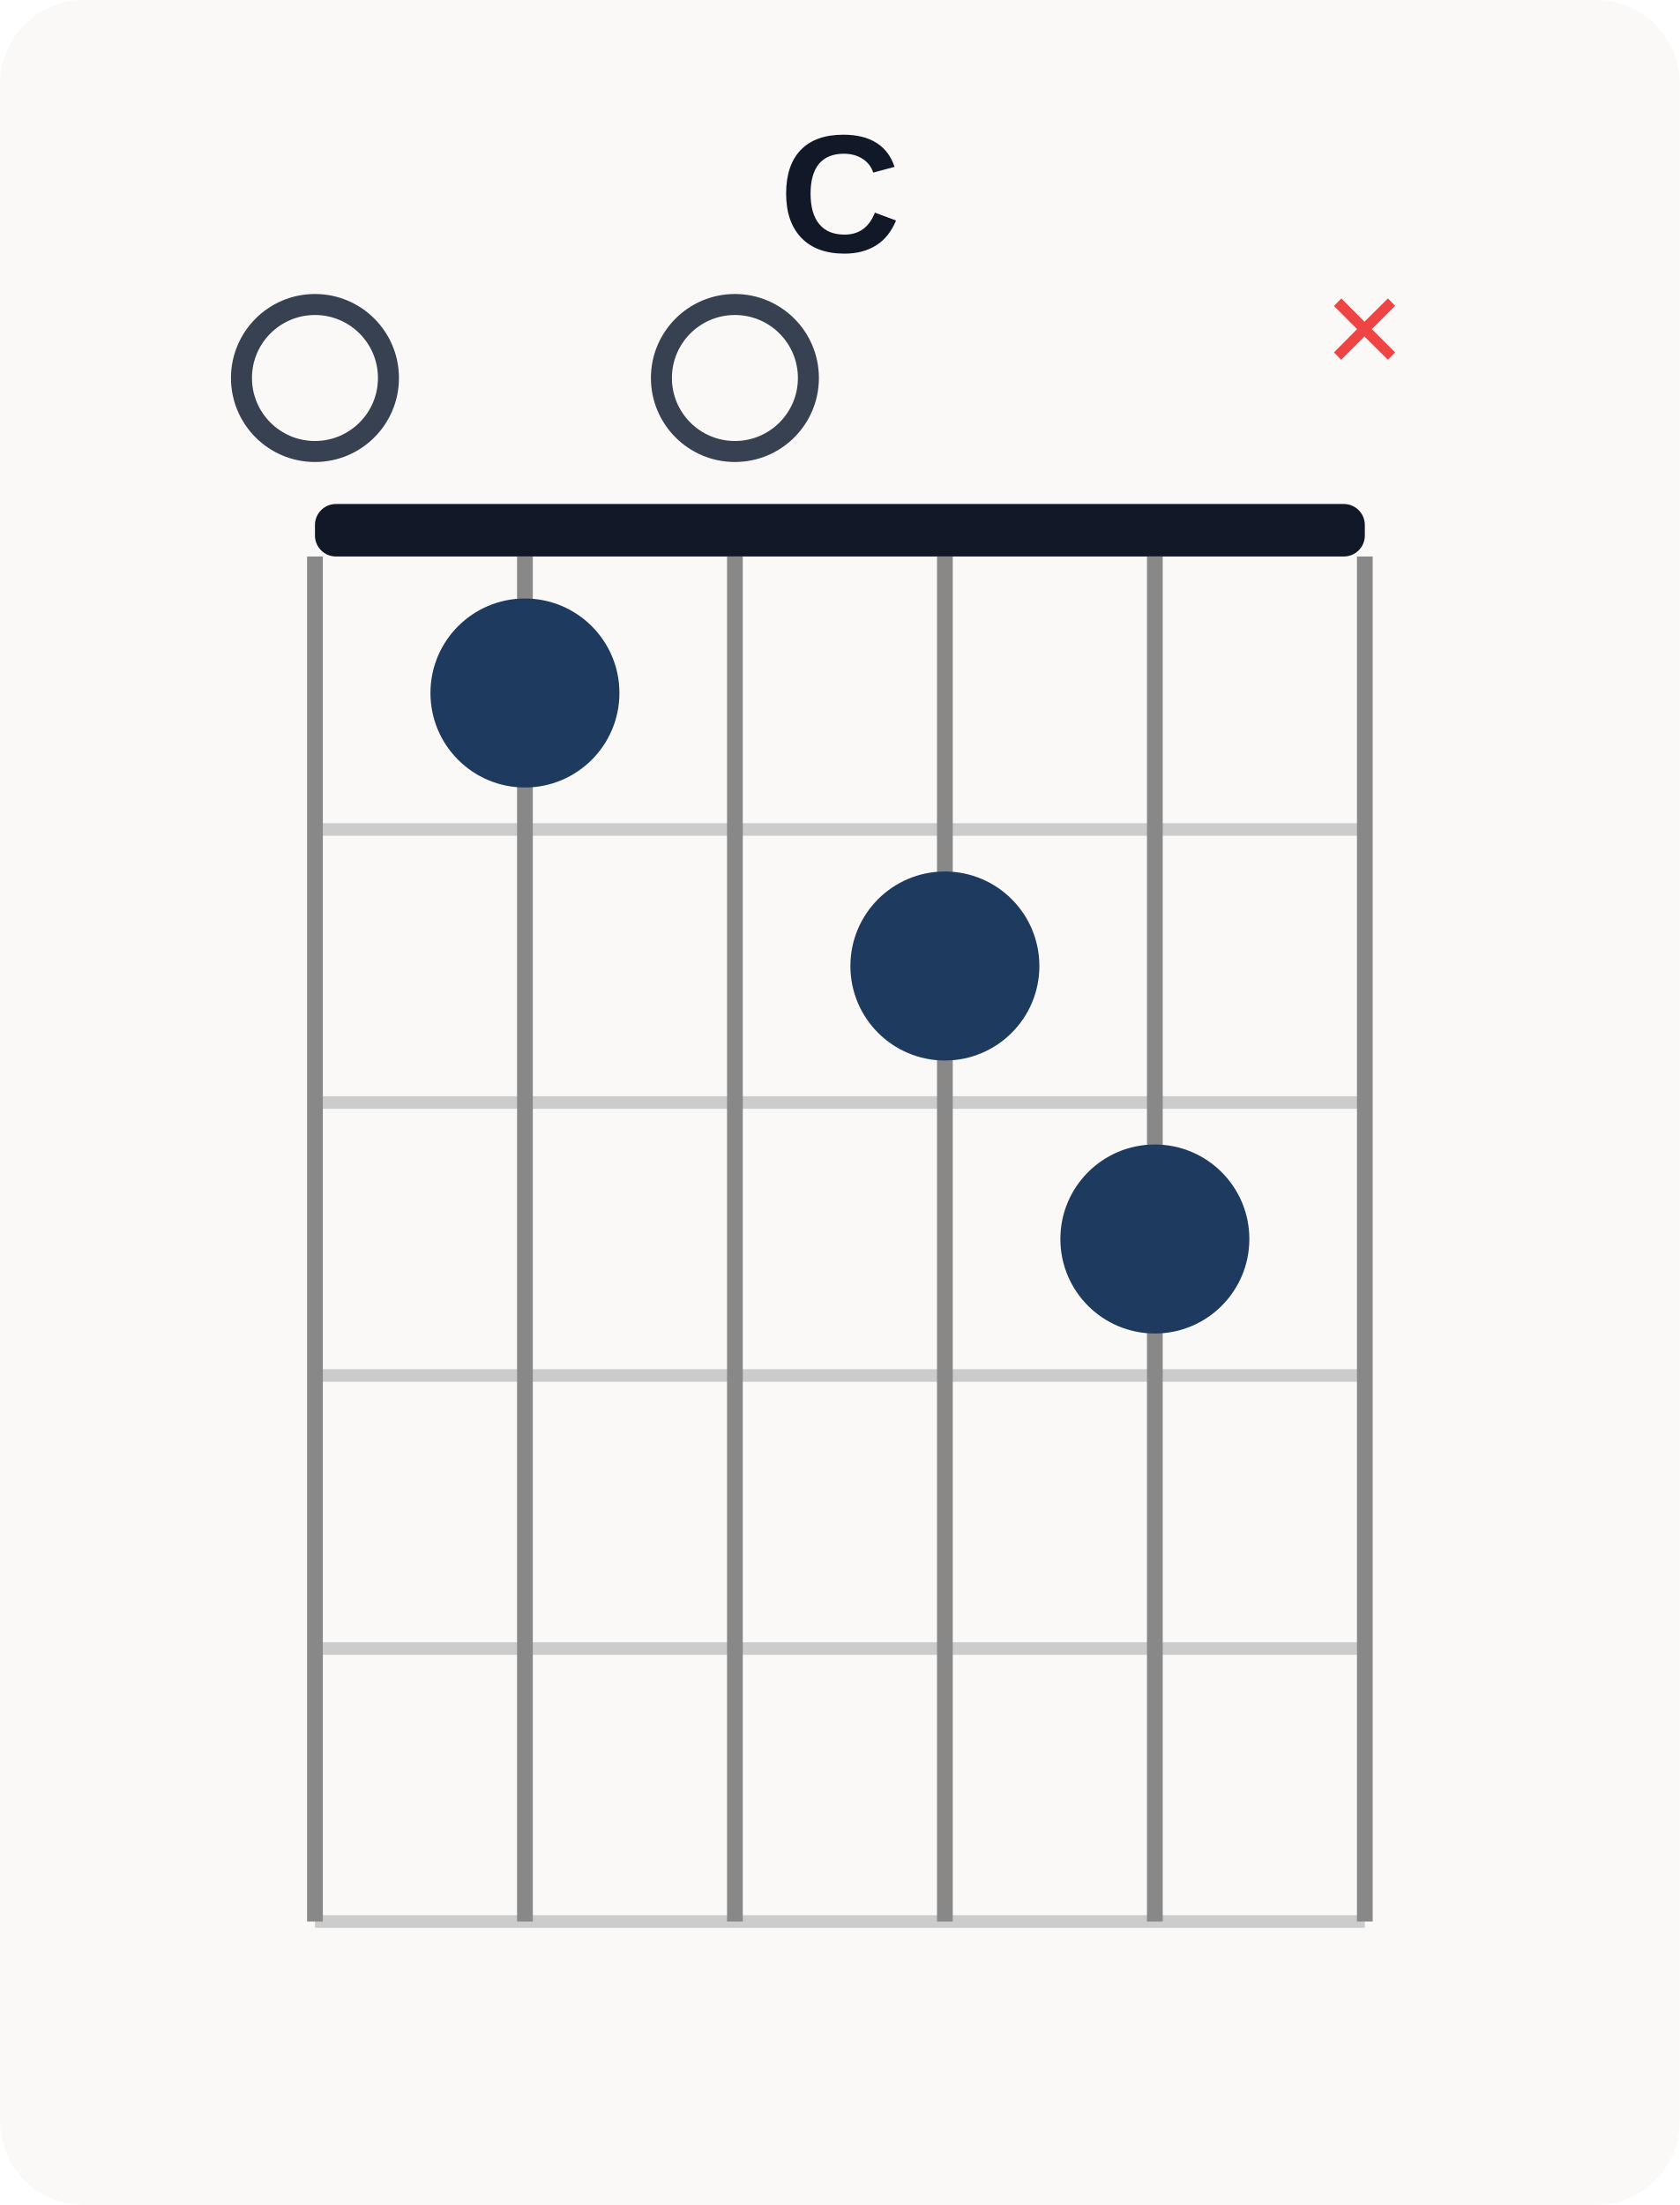
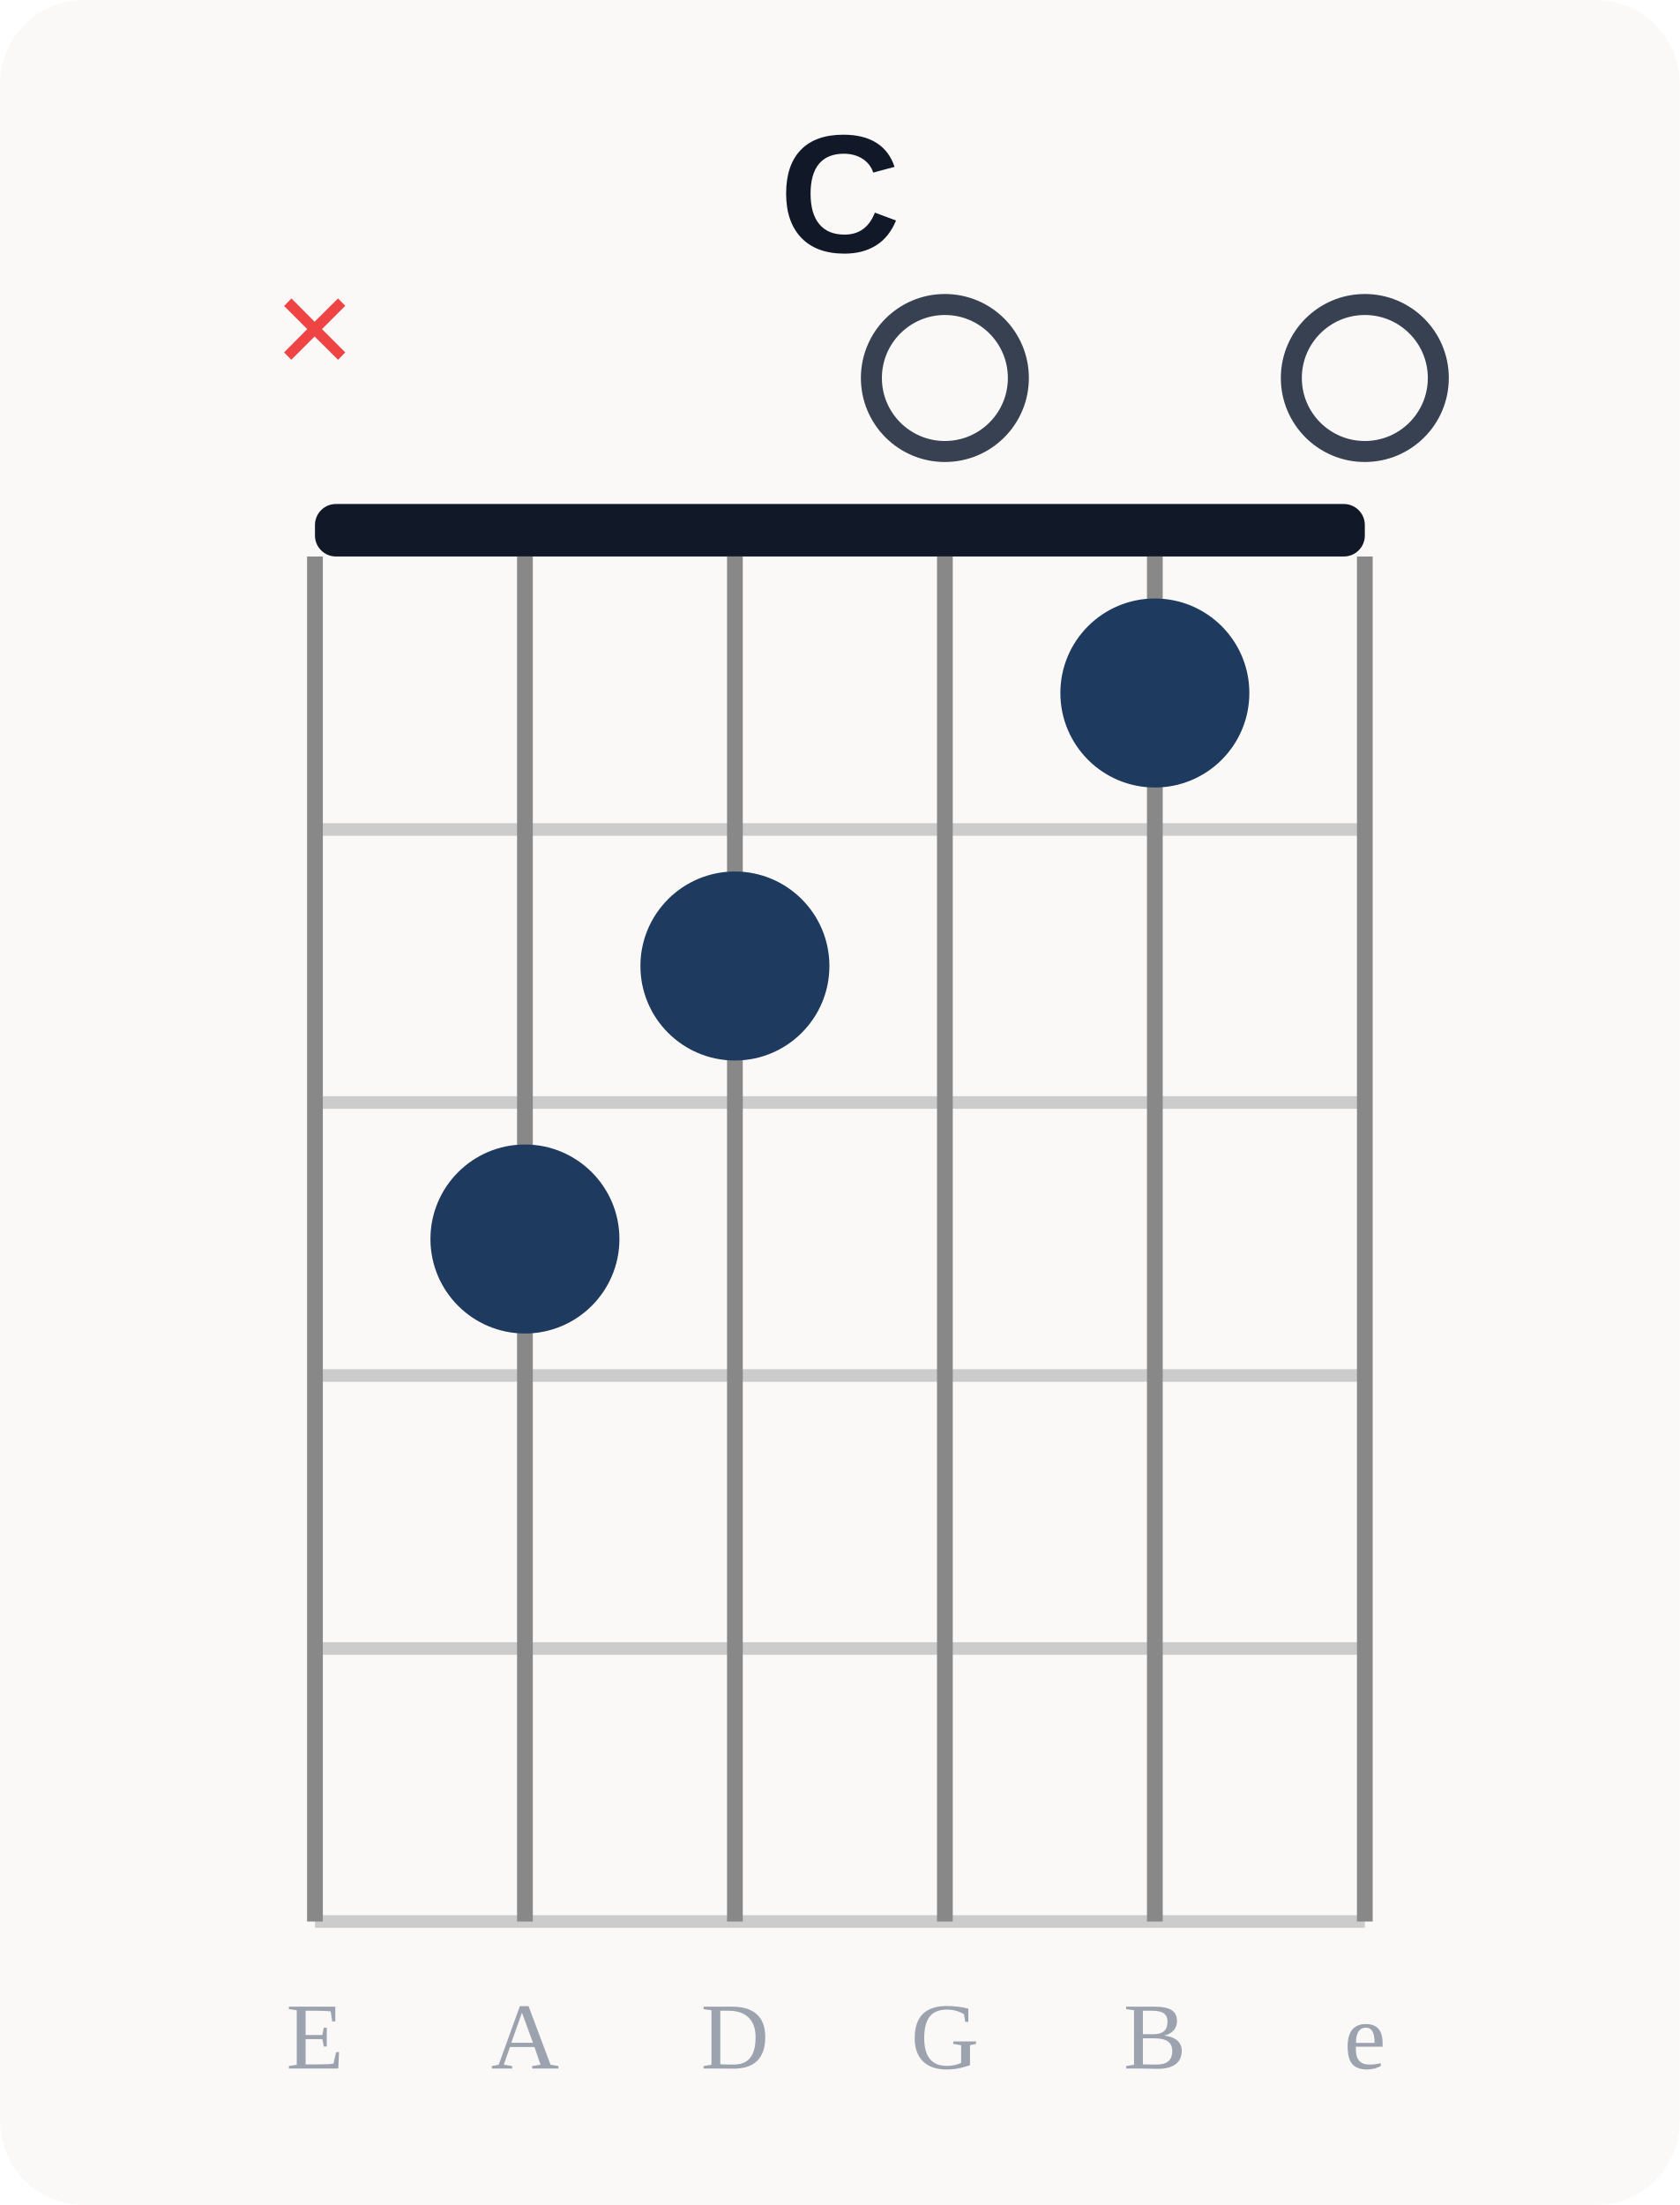
<svg xmlns="http://www.w3.org/2000/svg" width="160" height="210" viewBox="0 0 160 210">
  <rect width="160" height="210" fill="#faf9f7" rx="8" />
  <text x="80" y="24" text-anchor="middle" font-family="Arial,sans-serif" font-size="16" font-weight="700" fill="#111827">C</text>
  <rect x="30" y="48" width="100" height="5" fill="#111827" rx="2" />
  <line x1="30" y1="79" x2="130" y2="79" stroke="#ccc" stroke-width="1.2" />
  <line x1="30" y1="105" x2="130" y2="105" stroke="#ccc" stroke-width="1.2" />
  <line x1="30" y1="131" x2="130" y2="131" stroke="#ccc" stroke-width="1.2" />
  <line x1="30" y1="157" x2="130" y2="157" stroke="#ccc" stroke-width="1.2" />
  <line x1="30" y1="183" x2="130" y2="183" stroke="#ccc" stroke-width="1.2" />
  <line x1="30" y1="53" x2="30" y2="183" stroke="#888" stroke-width="1.5" />
  <line x1="50" y1="53" x2="50" y2="183" stroke="#888" stroke-width="1.5" />
  <line x1="70" y1="53" x2="70" y2="183" stroke="#888" stroke-width="1.5" />
  <line x1="90" y1="53" x2="90" y2="183" stroke="#888" stroke-width="1.5" />
  <line x1="110" y1="53" x2="110" y2="183" stroke="#888" stroke-width="1.5" />
  <line x1="130" y1="53" x2="130" y2="183" stroke="#888" stroke-width="1.5" />
-   <text x="130" y="36" text-anchor="middle" font-size="14" fill="#ef4444" font-weight="700">×</text>
-   <circle cx="110" cy="118" r="9" fill="#1e3a5f" />
-   <circle cx="90" cy="92" r="9" fill="#1e3a5f" />
-   <circle cx="70" cy="36" r="7" fill="none" stroke="#374151" stroke-width="2" />
-   <circle cx="50" cy="66" r="9" fill="#1e3a5f" />
-   <circle cx="30" cy="36" r="7" fill="none" stroke="#374151" stroke-width="2" />
+   <text x="30" y="197" text-anchor="middle" font-size="9" fill="#9ca3af">E</text>
+   <text x="50" y="197" text-anchor="middle" font-size="9" fill="#9ca3af">A</text>
+   <text x="70" y="197" text-anchor="middle" font-size="9" fill="#9ca3af">D</text>
+   <text x="90" y="197" text-anchor="middle" font-size="9" fill="#9ca3af">G</text>
+   <text x="110" y="197" text-anchor="middle" font-size="9" fill="#9ca3af">B</text>
+   <text x="130" y="197" text-anchor="middle" font-size="9" fill="#9ca3af">e</text>
+   <text x="30" y="36" text-anchor="middle" font-size="14" fill="#ef4444" font-weight="700">×</text>
+   <circle cx="50" cy="118" r="9" fill="#1e3a5f" />
+   <circle cx="70" cy="92" r="9" fill="#1e3a5f" />
+   <circle cx="90" cy="36" r="7" fill="none" stroke="#374151" stroke-width="2" />
+   <circle cx="110" cy="66" r="9" fill="#1e3a5f" />
+   <circle cx="130" cy="36" r="7" fill="none" stroke="#374151" stroke-width="2" />
</svg>
